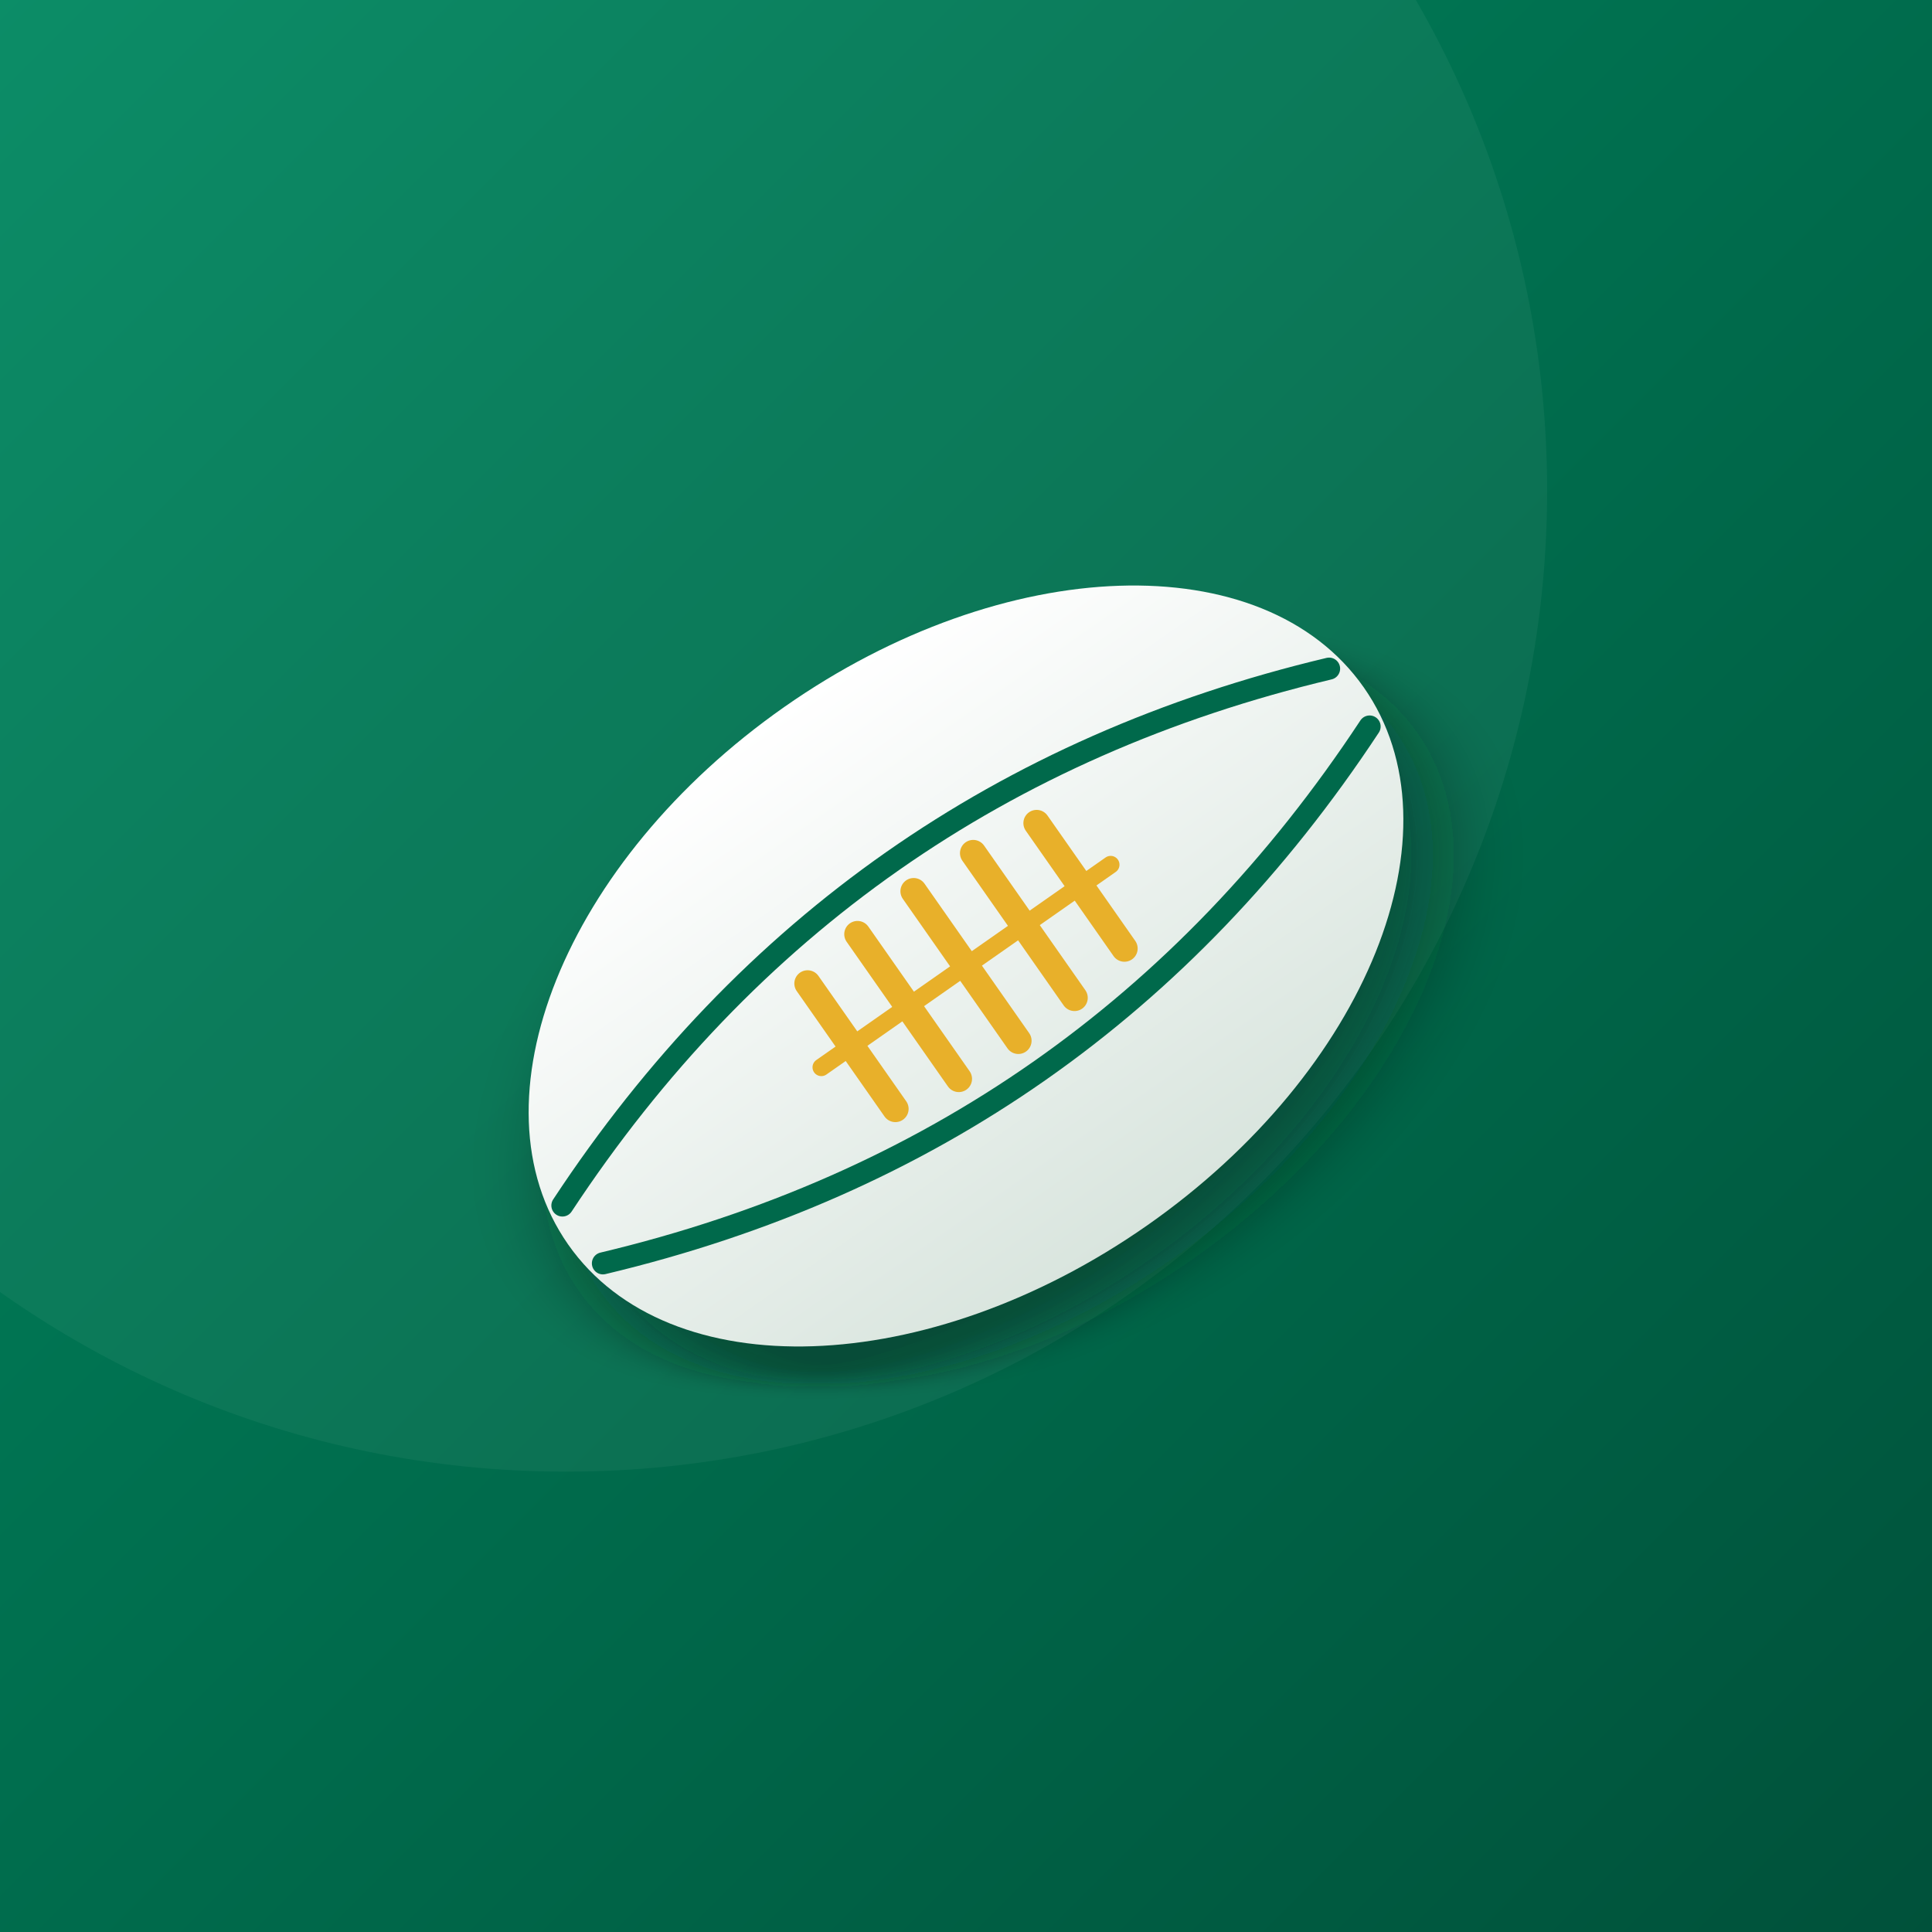
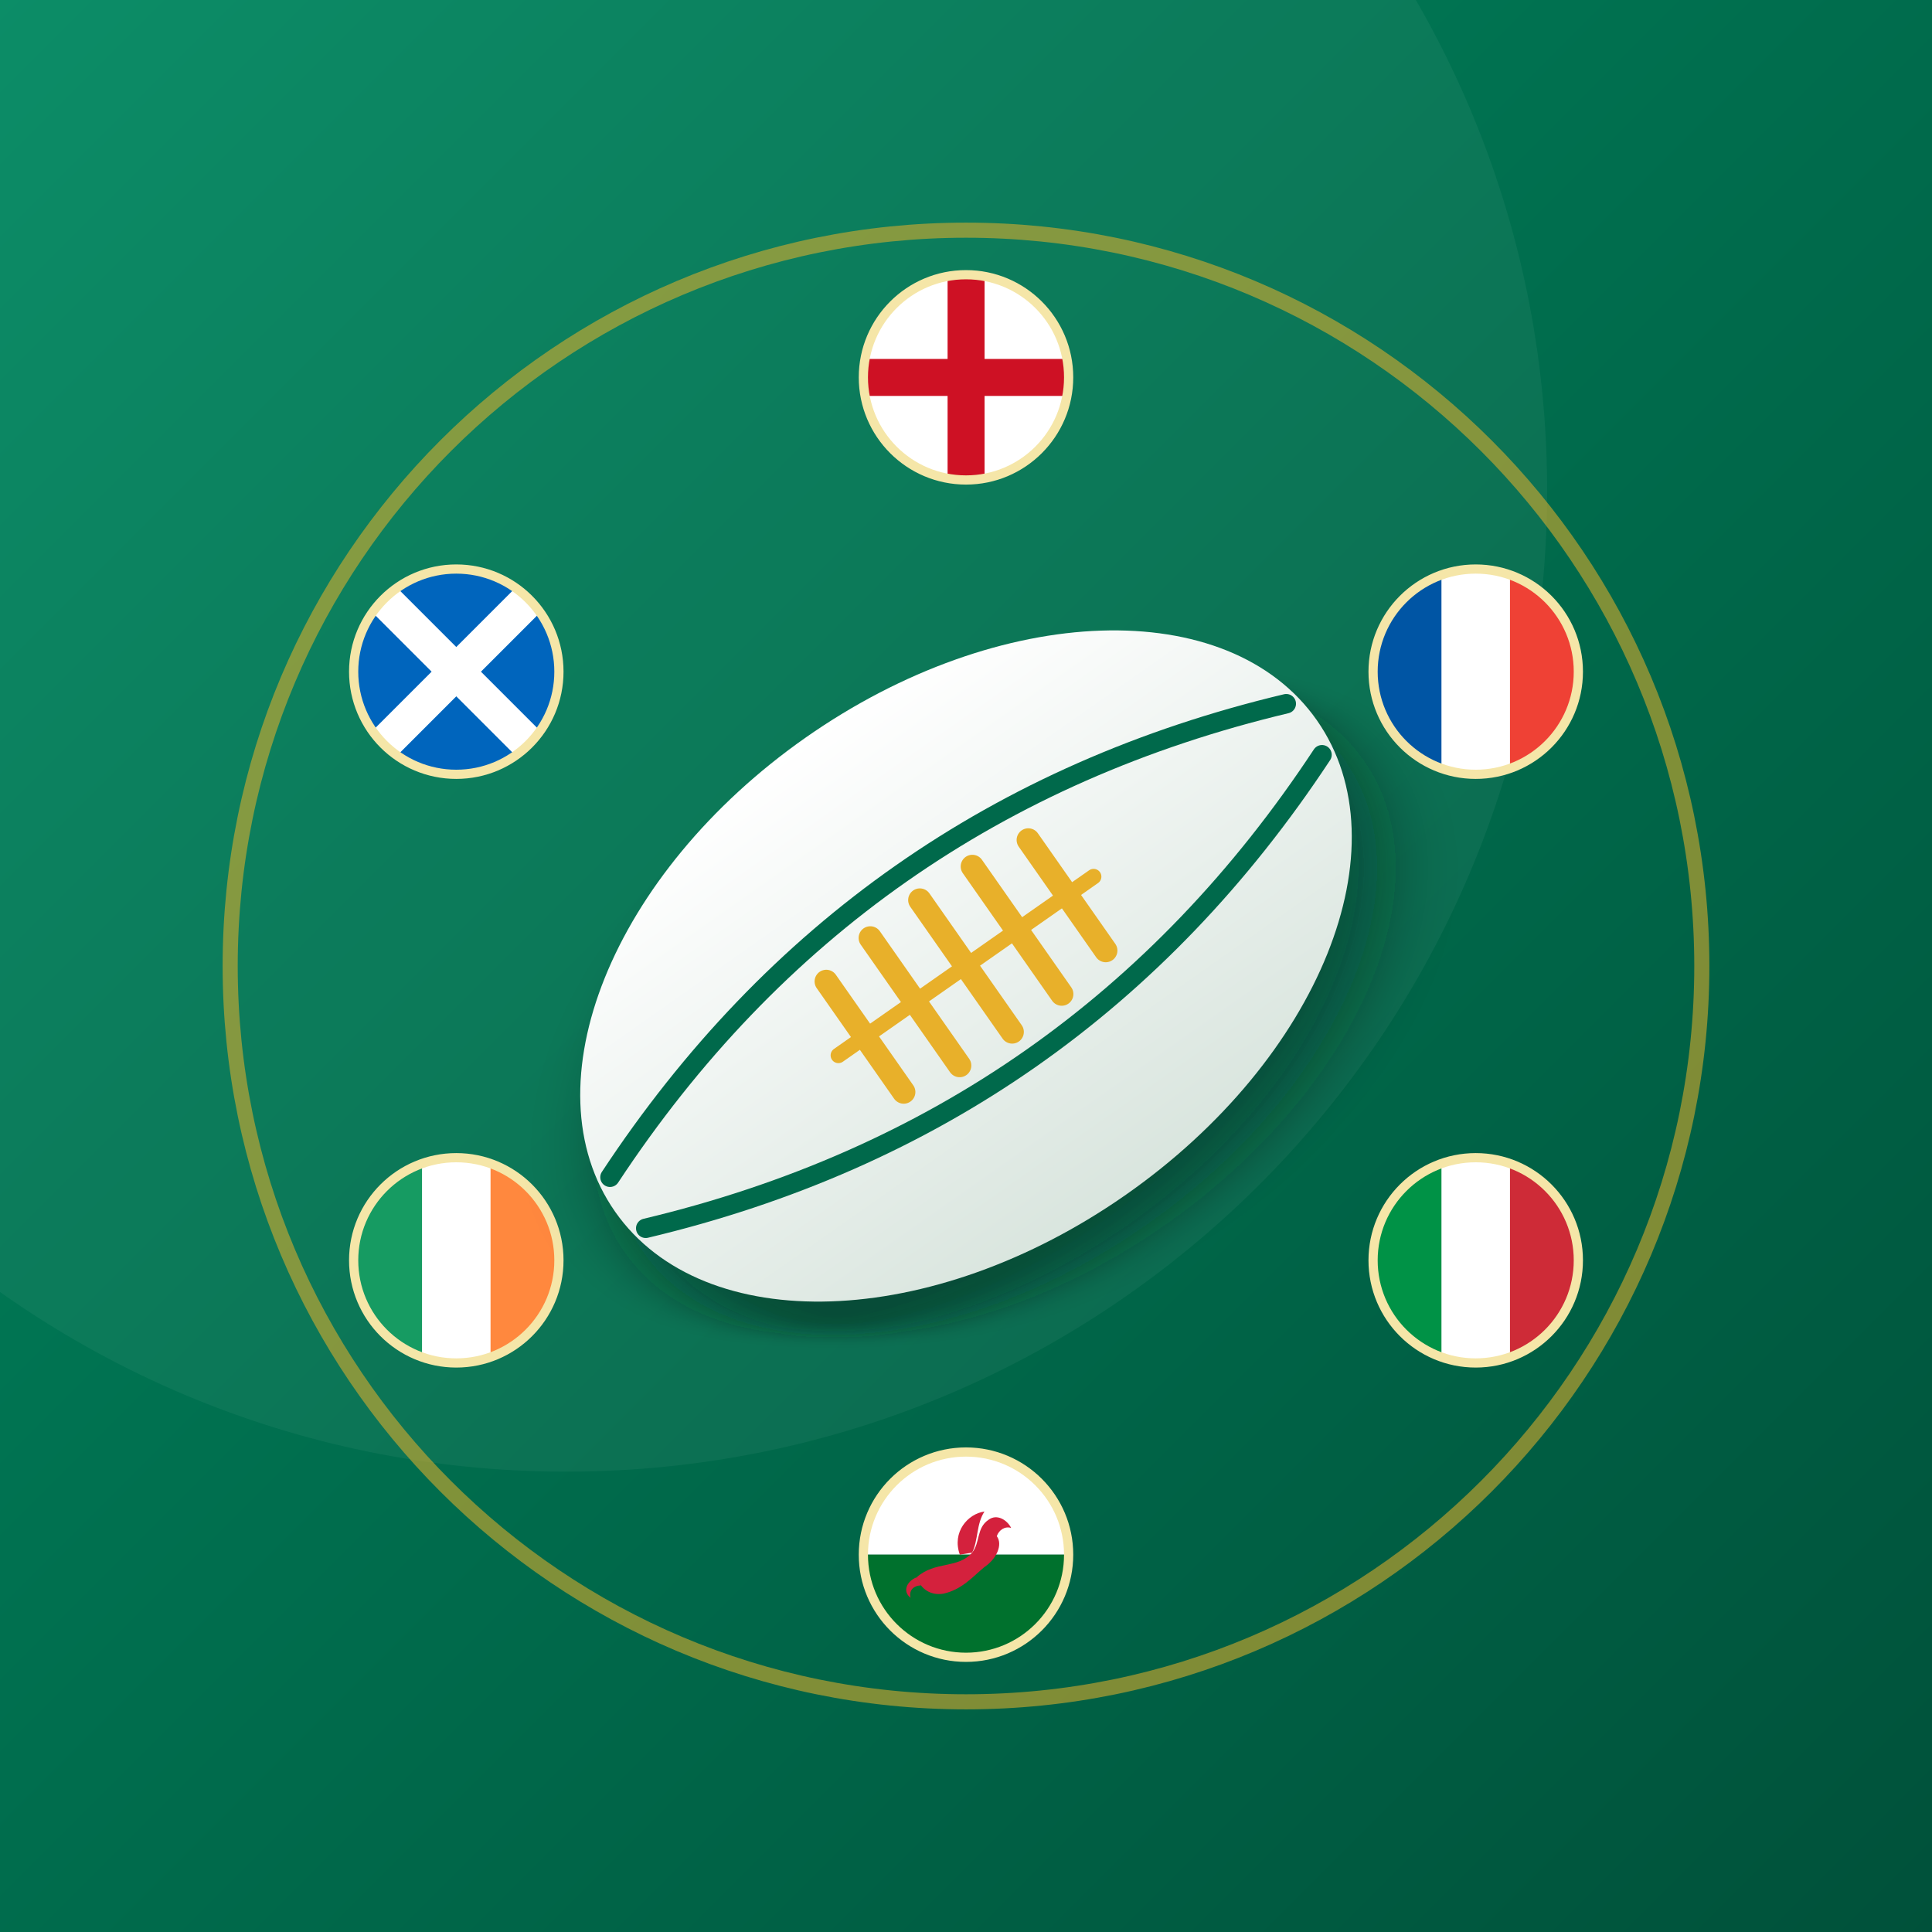
<svg xmlns="http://www.w3.org/2000/svg" viewBox="0 0 1024 1024" width="1024" height="1024">
  <defs>
    <linearGradient id="bg" x1="0" y1="0" x2="1" y2="1">
      <stop offset="0" stop-color="#00875f" />
      <stop offset="1" stop-color="#00513a" />
    </linearGradient>
    <linearGradient id="ball" x1="0" y1="0" x2="0" y2="1">
      <stop offset="0" stop-color="#ffffff" />
      <stop offset="1" stop-color="#d9e5de" />
    </linearGradient>
    <filter id="shadow" x="-30%" y="-30%" width="160%" height="160%">
      <feGaussianBlur stdDeviation="22" />
    </filter>
  </defs>
  <rect width="1024" height="1024" fill="url(#bg)" />
  <circle cx="300" cy="260" r="520" fill="#ffffff" fill-opacity="0.05" />
-   <g transform="translate(512 512) scale(0.78) rotate(-35)">
-     <ellipse cx="0" cy="38" rx="330" ry="205" fill="#00281c" fill-opacity="0.45" filter="url(#shadow)" />
-     <ellipse rx="330" ry="215" fill="url(#ball)" />
-     <path d="M -318 -24 Q 0 -150 318 -24" fill="none" stroke="#00694b" stroke-width="15" stroke-linecap="round" />
-     <path d="M -318 24 Q 0 150 318 24" fill="none" stroke="#00694b" stroke-width="15" stroke-linecap="round" />
-     <g stroke="#e8b02a" stroke-width="18" stroke-linecap="round">
-       <line x1="-95" y1="-52" x2="-95" y2="52" />
-       <line x1="-48" y1="-60" x2="-48" y2="60" />
-       <line x1="0" y1="-62" x2="0" y2="62" />
-       <line x1="48" y1="-60" x2="48" y2="60" />
-       <line x1="95" y1="-52" x2="95" y2="52" />
-       <line x1="-120" y1="0" x2="120" y2="0" stroke-width="12" />
+   <circle cx="512" cy="512" r="390" fill="none" stroke="#e8b02a" stroke-opacity="0.55" stroke-width="8" />
+   <g transform="translate(512 512) scale(0.8) translate(-512 -512)">
+     <g transform="translate(512.0 122.0)">
+       <clipPath id="f0">
+         <circle r="68" />
+       </clipPath>
+       <g clip-path="url(#f0)">
+         <rect x="-68" y="-68" width="136" height="136" fill="#ffffff" />
+         <rect x="-68" y="-12.2" width="136" height="24.5" fill="#ce1124" />
+         <rect x="-12.2" y="-68" width="24.5" height="136" fill="#ce1124" />
+       </g>
+       <circle r="68" fill="none" stroke="#f5e6a8" stroke-width="6.1" />
+     </g>
+     <g transform="translate(849.7 317.0)">
+       <clipPath id="f1">
+         <circle r="68" />
+       </clipPath>
+       <g clip-path="url(#f1)">
+         <rect x="-68.0" y="-68" width="45.9" height="136" fill="#0055a4" />
+         <rect x="-22.7" y="-68" width="45.9" height="136" fill="#ffffff" />
+         <rect x="22.7" y="-68" width="45.9" height="136" fill="#ef4135" />
+       </g>
+       <circle r="68" fill="none" stroke="#f5e6a8" stroke-width="6.1" />
+     </g>
+     <g transform="translate(849.7 707.0)">
+       <clipPath id="f2">
+         <circle r="68" />
+       </clipPath>
+       <g clip-path="url(#f2)">
+         <rect x="-68.0" y="-68" width="45.9" height="136" fill="#009246" />
+         <rect x="-22.7" y="-68" width="45.9" height="136" fill="#ffffff" />
+         <rect x="22.7" y="-68" width="45.9" height="136" fill="#ce2b37" />
+       </g>
+       <circle r="68" fill="none" stroke="#f5e6a8" stroke-width="6.1" />
+     </g>
+     <g transform="translate(512.0 902.0)">
+       <clipPath id="f3">
+         <circle r="68" />
+       </clipPath>
+       <g clip-path="url(#f3)">
+         <rect x="-68" y="-68" width="136" height="68" fill="#ffffff" />
+         <rect x="-68" y="0" width="136" height="68" fill="#00712d" />
+         <g transform="scale(0.68)" fill="#d4213d">
+           <path d="M -48 22 C -30 6 -8 14 6 -2 C 14 -12 10 -26 22 -34 C 30 -40 40 -34 44 -26 C 38 -28 32 -24 30 -18 C 36 -10 30 4 18 12 C 6 22 -4 34 -22 38 C -34 40 -44 34 -48 22 Z" />
+           <path d="M -6 0 C -14 -22 2 -40 18 -42 C 10 -30 12 -14 6 -2 Z" />
+           <path d="M -48 22 C -58 26 -62 36 -54 42 C -56 34 -50 30 -44 30 Z" />
+         </g>
+       </g>
+       <circle r="68" fill="none" stroke="#f5e6a8" stroke-width="6.1" />
+     </g>
+     <g transform="translate(174.3 707.0)">
+       <clipPath id="f4">
+         <circle r="68" />
+       </clipPath>
+       <g clip-path="url(#f4)">
+         <rect x="-68.0" y="-68" width="45.9" height="136" fill="#169b62" />
+         <rect x="-22.7" y="-68" width="45.9" height="136" fill="#ffffff" />
+         <rect x="22.7" y="-68" width="45.9" height="136" fill="#ff883e" />
+       </g>
+       <circle r="68" fill="none" stroke="#f5e6a8" stroke-width="6.1" />
+     </g>
+     <g transform="translate(174.3 317.0)">
+       <clipPath id="f5">
+         <circle r="68" />
+       </clipPath>
+       <g clip-path="url(#f5)">
+         <rect x="-68" y="-68" width="136" height="136" fill="#0065bd" />
+         <line x1="-68" y1="-68" x2="68" y2="68" stroke="#ffffff" stroke-width="23.1" />
+         <line x1="68" y1="-68" x2="-68" y2="68" stroke="#ffffff" stroke-width="23.1" />
+       </g>
+       <circle r="68" fill="none" stroke="#f5e6a8" stroke-width="6.1" />
+     </g>
+     <g transform="translate(512 512) scale(0.86) rotate(-35)">
+       <ellipse cx="0" cy="38" rx="330" ry="205" fill="#00281c" fill-opacity="0.45" filter="url(#shadow)" />
+       <ellipse rx="330" ry="215" fill="url(#ball)" />
+       <path d="M -318 -24 Q 0 -150 318 -24" fill="none" stroke="#00694b" stroke-width="15" stroke-linecap="round" />
+       <path d="M -318 24 Q 0 150 318 24" fill="none" stroke="#00694b" stroke-width="15" stroke-linecap="round" />
+       <g stroke="#e8b02a" stroke-width="18" stroke-linecap="round">
+         <line x1="-95" y1="-52" x2="-95" y2="52" />
+         <line x1="-48" y1="-60" x2="-48" y2="60" />
+         <line x1="0" y1="-62" x2="0" y2="62" />
+         <line x1="48" y1="-60" x2="48" y2="60" />
+         <line x1="95" y1="-52" x2="95" y2="52" />
+         <line x1="-120" y1="0" x2="120" y2="0" stroke-width="12" />
+       </g>
    </g>
  </g>
</svg>
